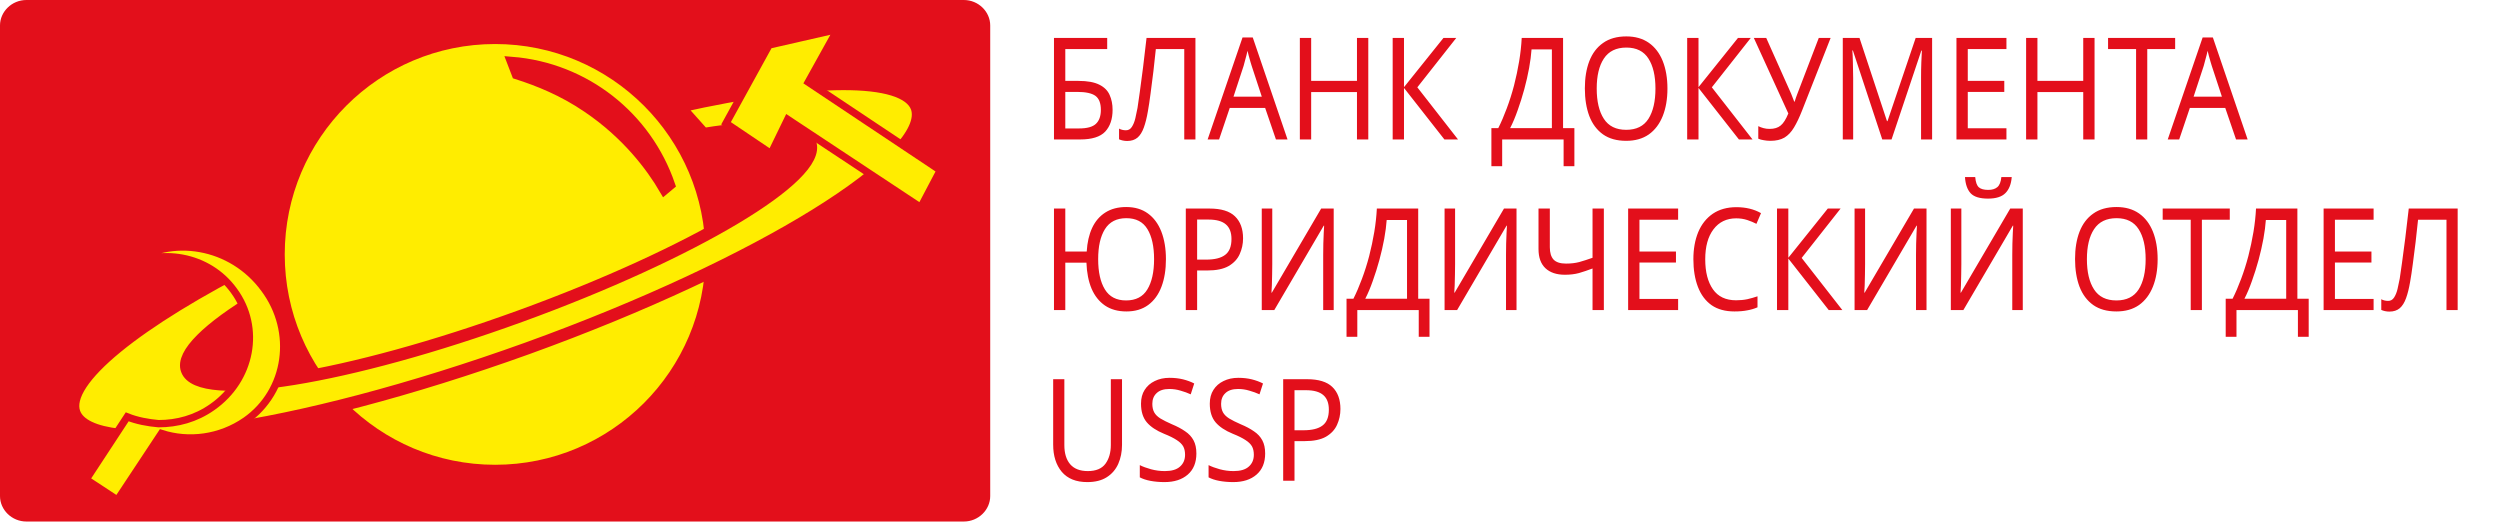
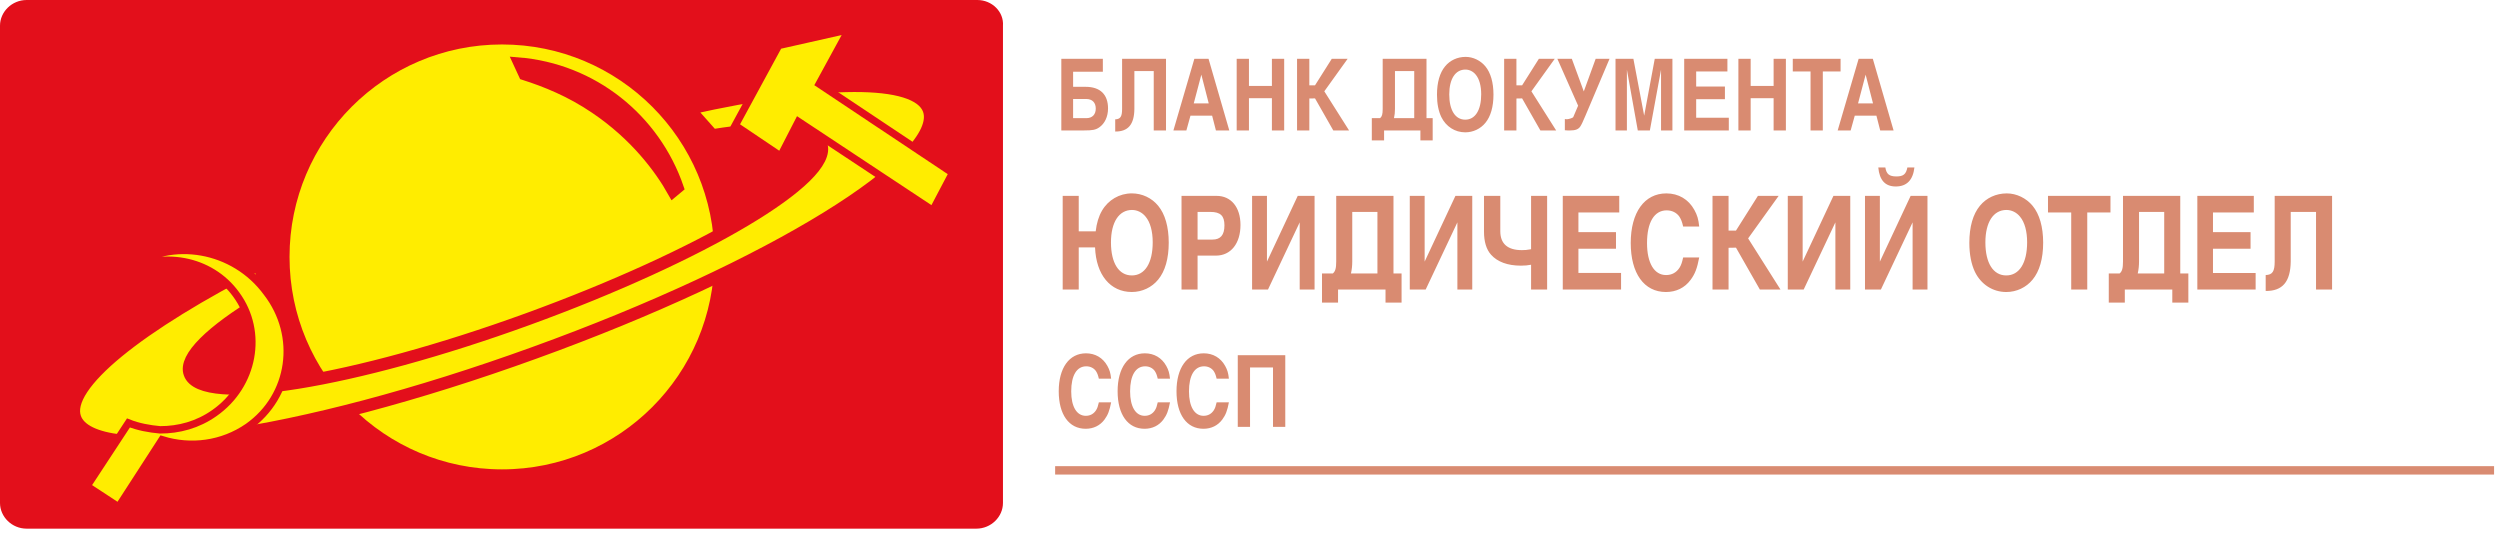
- <svg xmlns="http://www.w3.org/2000/svg" version="1.1" id="Слой_1" x="0px" y="0px" viewBox="0 0 255.5 53.3" style="enable-background:new 0 0 255.5 53.3;" xml:space="preserve">
-   <style type="text/css">
+ <svg xmlns="http://www.w3.org/2000/svg" version="1.1" width="253.0" height="55.1" id="Слой_1" x="0px" y="0px" viewBox="0 0 253.0 55.1" style="enable-background:new 0 0 253.0 55.1;" xml:space="preserve">
+   <style type="text/css" id="style1">
	.st0{fill:#E30F1B;}
	.st1{fill:#FFED00;stroke:#E30F1B;stroke-width:3;stroke-miterlimit:10;}
	.st2{fill:#E30F1B;stroke:#E30F1B;stroke-miterlimit:10;}
	.st3{fill:#FFED00;stroke:#E30F1B;stroke-width:1.25;stroke-miterlimit:10;}
	.st4{fill:#FFED00;stroke:#E30F1B;stroke-width:0.75;stroke-miterlimit:10;}
- 	.st5{font-family:'Arial-BoldMT';}
- 	.st6{font-size:14.533px;}
+ 	.st7{fill:#d98b71;}
+ 	.rs-rule{fill:none;stroke-width:0.85;}
</style>
-   <path class="st0" d="M98.5,0H2.7C1.2,0,0,1.2,0,2.6v48.1c0,1.4,1.2,2.6,2.7,2.6h95.8c1.5,0,2.7-1.2,2.7-2.6V2.6  C101.2,1.2,100,0,98.5,0z" />
-   <circle class="st1" cx="50.6" cy="26" r="23" />
-   <path class="st2" d="M52.8,7.6c2.2,0.7,4.7,1.7,7.2,3.4c4,2.7,6.5,6,7.9,8.4l0.6-0.5c-2.4-7-8.7-12-16.2-12.6L52.8,7.6z" />
-   <path class="st3" d="M53.9,35.6C30,44.2,9.4,47.1,7.6,42.2c-1.2-3.3,6.5-9.4,18.8-15.6l-0.1,3.9c-5,3-7.8,5.7-7.2,7.3  c1.2,3.4,16.5,0.9,34.1-5.5S84.1,18,82.8,14.6c-0.6-1.7-4.8-1.9-10.9-0.9l-2.5-2.8c13.4-3,23.1-3.2,24.3,0.1  C95.4,16,77.7,27,53.9,35.6z" />
-   <polygon class="st4" points="85.6,3 82.6,8.4 96.1,17.4 94.1,21.2 80.5,12.2 78.8,15.7 74.2,12.6 78.6,4.6 " />
-   <path class="st4" d="M25.1,43c-2.6,1.8-5.8,2.2-8.6,1.3l-4.5,6.8L8.8,49l4.2-6.4l0,0c1,0.4,2.1,0.6,3.2,0.7c1.9,0,3.8-0.5,5.5-1.7  c4-2.8,5-8.1,2.2-11.9c-2.6-3.6-7.6-4.5-11.5-2.2c0.2-0.2,0.5-0.4,0.7-0.5c4.4-3.1,10.6-2,13.9,2.5C30.3,33.9,29.4,40,25.1,43z" />
-   <text transform="matrix(0.8812 0 0 1 106.4775 14.252)" class="st0 st5 st6">БЛАНК ДОКУМЕНТА </text>
-   <text transform="matrix(0.8812 0 0 1 106.4775 31.689)" class="st0 st5 st6">ЮРИДИЧЕСКИЙ ОТДЕЛ </text>
-   <text transform="matrix(0.8812 0 0 1 106.4775 49.1289)" class="st0 st5 st6">USSP</text>
+   <g id="normalized_mark" transform="scale(1)">
+     <path class="st0" d="M98.9,0H2.7C1.2,0,0,1.2,0,2.6v48.3c0,1.4,1.2,2.6,2.7,2.6h96.1c1.5,0,2.7-1.2,2.7-2.6V2.6 C101.6,1.2,100.4,0,98.9,0z" id="path1" />
+     <circle class="st1" cx="50.8" cy="26" r="23" id="circle1" />
+     <path class="st2" d="M53,7.6c2.2,0.7,4.7,1.7,7.2,3.4c4,2.7,6.5,6,7.9,8.5l0.6-0.5C66.3,12,60,6.9,52.4,6.3L53,7.6z" id="path2" />
+     <path class="st3" d="M54.1,35.7c-24,8.7-44.7,11.6-46.5,6.6c-1.2-3.3,6.5-9.4,18.9-15.7l-0.1,3.9c-5,3-7.8,5.7-7.2,7.3 c1.2,3.4,16.6,0.9,34.2-5.5s31-14.3,29.7-17.7c-0.6-1.7-4.8-1.9-11-0.9L69.7,11C83.1,8,92.8,7.8,94,11.1 C95.8,16.1,77.9,27.1,54.1,35.7z" id="path3" />
+     <polygon class="st4" points="85.9,3 82.9,8.5 96.4,17.5 94.4,21.3 80.8,12.3 79,15.8 74.4,12.7 78.8,4.6 " id="polygon3" />
+     <path class="st4" d="M25.1,43.2c-2.6,1.8-5.8,2.2-8.7,1.3L12,51.3l-3.2-2.1l4.2-6.4l0,0c1,0.4,2.1,0.6,3.2,0.7 c1.9,0,3.8-0.5,5.5-1.7c4-2.8,5-8.2,2.2-12c-2.6-3.6-7.6-4.5-11.6-2.2c0.2-0.2,0.5-0.4,0.7-0.5c4.4-3.1,10.7-2,14,2.5 C30.4,34,29.5,40.1,25.1,43.2z" id="path4" />
+   </g>
+   <path d="m 111.608,5.948 h -4.202 V 13.2 h 2.323 c 0.838,0 1.151,-0.061 1.505,-0.303 0.566,-0.384 0.899,-1.091 0.899,-1.919 0,-1.424 -0.798,-2.192 -2.272,-2.192 h -1.262 v -1.525 h 3.01 z M 108.598,10.018 h 1.333 c 0.606,0 0.96,0.364 0.96,0.97 0,0.606 -0.353,0.97 -0.96,0.97 h -1.333 z m 4.262,3.293 c 1.303,0.01 1.919,-0.707 1.939,-2.283 V 7.19 h 1.959 V 13.2 h 1.242 V 5.948 h -4.444 V 11.028 c 0,0.778 -0.172,1.03 -0.697,1.05 z m 7.615,-1.606 h 2.192 l 0.384,1.495 h 1.353 l -2.101,-7.252 h -1.434 L 118.749,13.2 h 1.313 z m 1.101,-4.151 0.747,2.909 h -1.515 z m 7.141,2.384 V 13.2 h 1.242 V 5.948 h -1.242 v 2.747 h -2.323 V 5.948 h -1.242 V 13.2 h 1.242 V 9.938 Z m 3.788,0.03 0.576,-0.01 1.848,3.242 h 1.596 l -2.505,-3.959 2.363,-3.293 h -1.606 l -1.697,2.687 h -0.576 V 5.948 h -1.242 V 13.2 h 1.242 z M 144.362,11.958 V 5.948 h -4.434 V 11.028 c 0,0.535 -0.071,0.768 -0.263,0.929 h -0.838 V 14.21 h 1.242 V 13.2 h 3.676 v 1.01 h 1.242 v -2.252 z m -1.242,0 h -2.05 c 0.071,-0.303 0.101,-0.606 0.101,-0.929 V 7.19 h 1.949 z m 5.202,-6.201 c -0.828,0 -1.576,0.343 -2.081,0.96 -0.535,0.646 -0.818,1.626 -0.818,2.868 0,0.899 0.151,1.656 0.434,2.252 0.475,0.97 1.384,1.555 2.424,1.555 0.798,0 1.545,-0.353 2.04,-0.96 0.535,-0.646 0.818,-1.626 0.818,-2.858 0,-1.222 -0.283,-2.212 -0.818,-2.858 -0.495,-0.596 -1.242,-0.96 -2,-0.96 z m -0.02,1.283 c 0.394,0 0.788,0.192 1.05,0.525 0.353,0.424 0.545,1.121 0.545,1.98 0,1.606 -0.606,2.565 -1.616,2.565 -1.01,0 -1.616,-0.96 -1.616,-2.555 0,-1.566 0.616,-2.515 1.636,-2.515 z m 5.161,2.929 0.576,-0.01 1.848,3.242 h 1.596 l -2.505,-3.959 2.363,-3.293 h -1.606 l -1.697,2.687 h -0.576 V 5.948 h -1.242 V 13.2 h 1.242 z m 9.423,-4.02 h -1.404 l -1.202,3.303 -1.212,-3.303 h -1.464 l 2.101,4.747 -0.495,1.161 c -0.04,0.071 -0.424,0.202 -0.636,0.212 -0.04,0 -0.141,-0.01 -0.212,-0.02 v 1.131 c 0.212,0.01 0.232,0.01 0.263,0.02 h 0.01 0.283 c 0.505,0 0.798,-0.111 0.99,-0.374 0.121,-0.172 0.283,-0.505 0.535,-1.111 z m 6.363,0 h -1.788 l -1.071,5.757 -1.091,-5.757 h -1.808 V 13.2 h 1.151 V 7.049 L 165.744,13.2 h 1.222 l 1.131,-6.151 V 13.2 h 1.151 z m 5.565,0 h -4.373 V 13.2 h 4.515 v -1.283 h -3.303 v -1.879 h 2.909 V 8.756 h -2.909 v -1.525 h 3.161 z m 4.676,3.99 V 13.2 h 1.242 V 5.948 h -1.242 v 2.747 h -2.323 V 5.948 h -1.242 V 13.2 h 1.242 V 9.938 Z m 4.979,-2.707 h 1.798 V 5.948 h -4.838 v 1.283 h 1.798 V 13.2 h 1.242 z m 3.232,4.474 h 2.192 l 0.384,1.495 h 1.353 l -2.101,-7.252 h -1.434 L 185.974,13.2 h 1.313 z m 1.101,-4.151 0.747,2.909 h -1.515 z" id="heading_top" class="st7 st5 st6 rs-top" />
+   <path d="m 110.819,25.036 c 0.106,2.772 1.544,4.514 3.722,4.514 1.043,0 2.02,-0.462 2.666,-1.254 0.7,-0.845 1.069,-2.125 1.069,-3.736 0,-1.597 -0.37,-2.891 -1.069,-3.736 -0.647,-0.792 -1.624,-1.254 -2.666,-1.254 -1.254,0 -2.389,0.66 -3.023,1.756 -0.33,0.568 -0.541,1.267 -0.634,2.086 h -1.716 v -3.59 h -1.624 v 9.478 h 1.624 v -4.264 z m 3.749,-3.788 c 0.515,0 1.03,0.251 1.373,0.686 0.462,0.554 0.713,1.465 0.713,2.587 0,2.099 -0.792,3.353 -2.112,3.353 -1.32,0 -2.112,-1.254 -2.112,-3.34 0,-2.046 0.805,-3.287 2.138,-3.287 z m 6.626,4.62 h 1.861 c 1.505,0 2.482,-1.228 2.482,-3.102 0,-1.795 -0.95,-2.944 -2.416,-2.944 h -3.551 v 9.478 h 1.624 z m 0,-1.624 v -2.798 h 1.294 c 1.016,0 1.426,0.383 1.426,1.36 0,0.977 -0.396,1.439 -1.214,1.439 z m 7.022,2.231 v -6.653 h -1.505 v 9.478 h 1.61 l 3.208,-6.798 v 6.798 h 1.505 v -9.478 h -1.703 z m 12.804,1.201 v -7.854 h -5.795 v 6.64 c 0,0.7 -0.092,1.003 -0.343,1.214 h -1.096 v 2.944 h 1.624 v -1.32 h 4.805 v 1.32 h 1.624 v -2.944 z m -1.624,0 h -2.68 c 0.092,-0.396 0.132,-0.792 0.132,-1.214 v -5.016 h 2.548 z m 4.778,-1.201 v -6.653 h -1.505 v 9.478 h 1.61 l 3.208,-6.798 v 6.798 h 1.505 v -9.478 h -1.703 z m 10.771,2.825 h 1.624 v -9.478 h -1.624 v 5.399 c -0.422,0.079 -0.62,0.092 -0.937,0.092 -1.439,0 -2.178,-0.647 -2.178,-1.914 v -3.577 h -1.65 v 3.617 c 0,1.016 0.238,1.808 0.713,2.336 0.647,0.726 1.676,1.109 3.023,1.109 0.383,0 0.7,-0.026 1.03,-0.092 z m 8.923,-9.478 h -5.716 v 9.478 h 5.9 v -1.676 h -4.316 v -2.455 h 3.802 v -1.676 h -3.802 v -1.993 h 4.132 z m 8.092,3.102 c -0.079,-0.752 -0.198,-1.148 -0.488,-1.676 -0.594,-1.082 -1.61,-1.676 -2.838,-1.676 -2.218,0 -3.604,1.927 -3.604,5.016 0,3.076 1.346,4.963 3.564,4.963 1.03,0 1.901,-0.422 2.495,-1.228 0.449,-0.607 0.66,-1.162 0.871,-2.27 h -1.624 c -0.119,0.528 -0.198,0.766 -0.37,1.043 -0.317,0.488 -0.779,0.739 -1.36,0.739 -1.201,0 -1.927,-1.214 -1.927,-3.234 0,-2.099 0.726,-3.313 1.993,-3.313 0.541,0 1.003,0.238 1.28,0.634 0.172,0.277 0.264,0.488 0.383,1.003 z m 2.97,2.152 0.752,-0.013 2.416,4.237 h 2.086 l -3.274,-5.174 3.089,-4.303 h -2.099 l -2.218,3.511 h -0.752 v -3.511 h -1.624 v 9.478 h 1.624 z m 7.498,1.399 v -6.653 h -1.505 v 9.478 h 1.61 l 3.208,-6.798 v 6.798 h 1.505 v -9.478 h -1.703 z m 7.814,0 v -6.653 h -1.505 v 9.478 h 1.61 l 3.208,-6.798 v 6.798 h 1.505 v -9.478 h -1.703 z m 2.785,-9.53 c -0.132,0.686 -0.409,0.911 -1.109,0.911 -0.726,0 -1.016,-0.238 -1.122,-0.911 h -0.713 c 0.119,1.294 0.7,1.927 1.769,1.927 1.109,0 1.742,-0.647 1.888,-1.927 z m 10.058,2.627 c -1.082,0 -2.059,0.449 -2.719,1.254 -0.7,0.845 -1.069,2.125 -1.069,3.749 0,1.175 0.198,2.165 0.568,2.944 0.62,1.267 1.808,2.033 3.168,2.033 1.043,0 2.02,-0.462 2.666,-1.254 0.7,-0.845 1.069,-2.125 1.069,-3.736 0,-1.597 -0.37,-2.891 -1.069,-3.736 -0.647,-0.779 -1.624,-1.254 -2.614,-1.254 z m -0.026,1.676 c 0.515,0 1.03,0.251 1.373,0.686 0.462,0.554 0.713,1.465 0.713,2.587 0,2.099 -0.792,3.353 -2.112,3.353 -1.32,0 -2.112,-1.254 -2.112,-3.34 0,-2.046 0.805,-3.287 2.138,-3.287 z m 8.171,0.251 h 2.35 v -1.676 h -6.323 v 1.676 h 2.35 v 7.801 h 1.624 z m 9.412,6.178 v -7.854 h -5.795 v 6.64 c 0,0.7 -0.092,1.003 -0.343,1.214 h -1.096 v 2.944 h 1.624 v -1.32 h 4.805 v 1.32 h 1.624 v -2.944 z m -1.624,0 h -2.68 c 0.092,-0.396 0.132,-0.792 0.132,-1.214 v -5.016 h 2.548 z m 9.068,-7.854 h -5.716 v 9.478 h 5.9 v -1.676 h -4.316 v -2.455 h 3.802 v -1.676 h -3.802 v -1.993 h 4.132 z m 1.201,9.623 c 1.703,0.013 2.508,-0.924 2.534,-2.983 v -5.016 h 2.561 v 7.854 h 1.624 v -9.478 h -5.808 v 6.64 c 0,1.016 -0.224,1.346 -0.911,1.373 z" id="heading_main" class="st7 st5 st6 rs-main" />
+   <path d="m 112.446,38.322 c -0.061,-0.576 -0.151,-0.879 -0.374,-1.283 -0.455,-0.828 -1.232,-1.283 -2.171,-1.283 -1.697,0 -2.757,1.475 -2.757,3.838 0,2.353 1.03,3.798 2.727,3.798 0.788,0 1.454,-0.323 1.909,-0.939 0.343,-0.465 0.505,-0.889 0.667,-1.737 h -1.242 c -0.091,0.404 -0.151,0.586 -0.283,0.798 -0.242,0.374 -0.596,0.566 -1.04,0.566 -0.919,0 -1.475,-0.929 -1.475,-2.474 0,-1.606 0.555,-2.535 1.525,-2.535 0.414,0 0.768,0.182 0.98,0.485 0.131,0.212 0.202,0.374 0.293,0.768 z m 5.959,0 c -0.061,-0.576 -0.151,-0.879 -0.374,-1.283 -0.455,-0.828 -1.232,-1.283 -2.171,-1.283 -1.697,0 -2.757,1.475 -2.757,3.838 0,2.353 1.03,3.798 2.727,3.798 0.788,0 1.454,-0.323 1.909,-0.939 0.343,-0.465 0.505,-0.889 0.667,-1.737 h -1.242 c -0.091,0.404 -0.151,0.586 -0.283,0.798 -0.242,0.374 -0.596,0.566 -1.04,0.566 -0.919,0 -1.475,-0.929 -1.475,-2.474 0,-1.606 0.555,-2.535 1.525,-2.535 0.414,0 0.768,0.182 0.98,0.485 0.131,0.212 0.202,0.374 0.293,0.768 z m 5.959,0 c -0.061,-0.576 -0.151,-0.879 -0.374,-1.283 -0.455,-0.828 -1.232,-1.283 -2.171,-1.283 -1.697,0 -2.757,1.475 -2.757,3.838 0,2.353 1.03,3.798 2.727,3.798 0.788,0 1.454,-0.323 1.909,-0.939 0.343,-0.465 0.505,-0.889 0.667,-1.737 h -1.242 c -0.091,0.404 -0.151,0.586 -0.283,0.798 -0.242,0.374 -0.596,0.566 -1.04,0.566 -0.919,0 -1.475,-0.929 -1.475,-2.474 0,-1.606 0.555,-2.535 1.525,-2.535 0.414,0 0.768,0.182 0.98,0.485 0.131,0.212 0.202,0.374 0.293,0.768 z m 4.464,-1.131 v 6.01 h 1.242 V 35.948 h -4.808 v 7.252 h 1.242 v -6.01 z" id="heading_bottom" class="st7 st5 st6 rs-bottom" />
+   <line x1="106.78" y1="47.6" x2="252.4" y2="47.6" class="rs-rule" id="heading_rule" style="stroke:#d98b71;" />
</svg>
